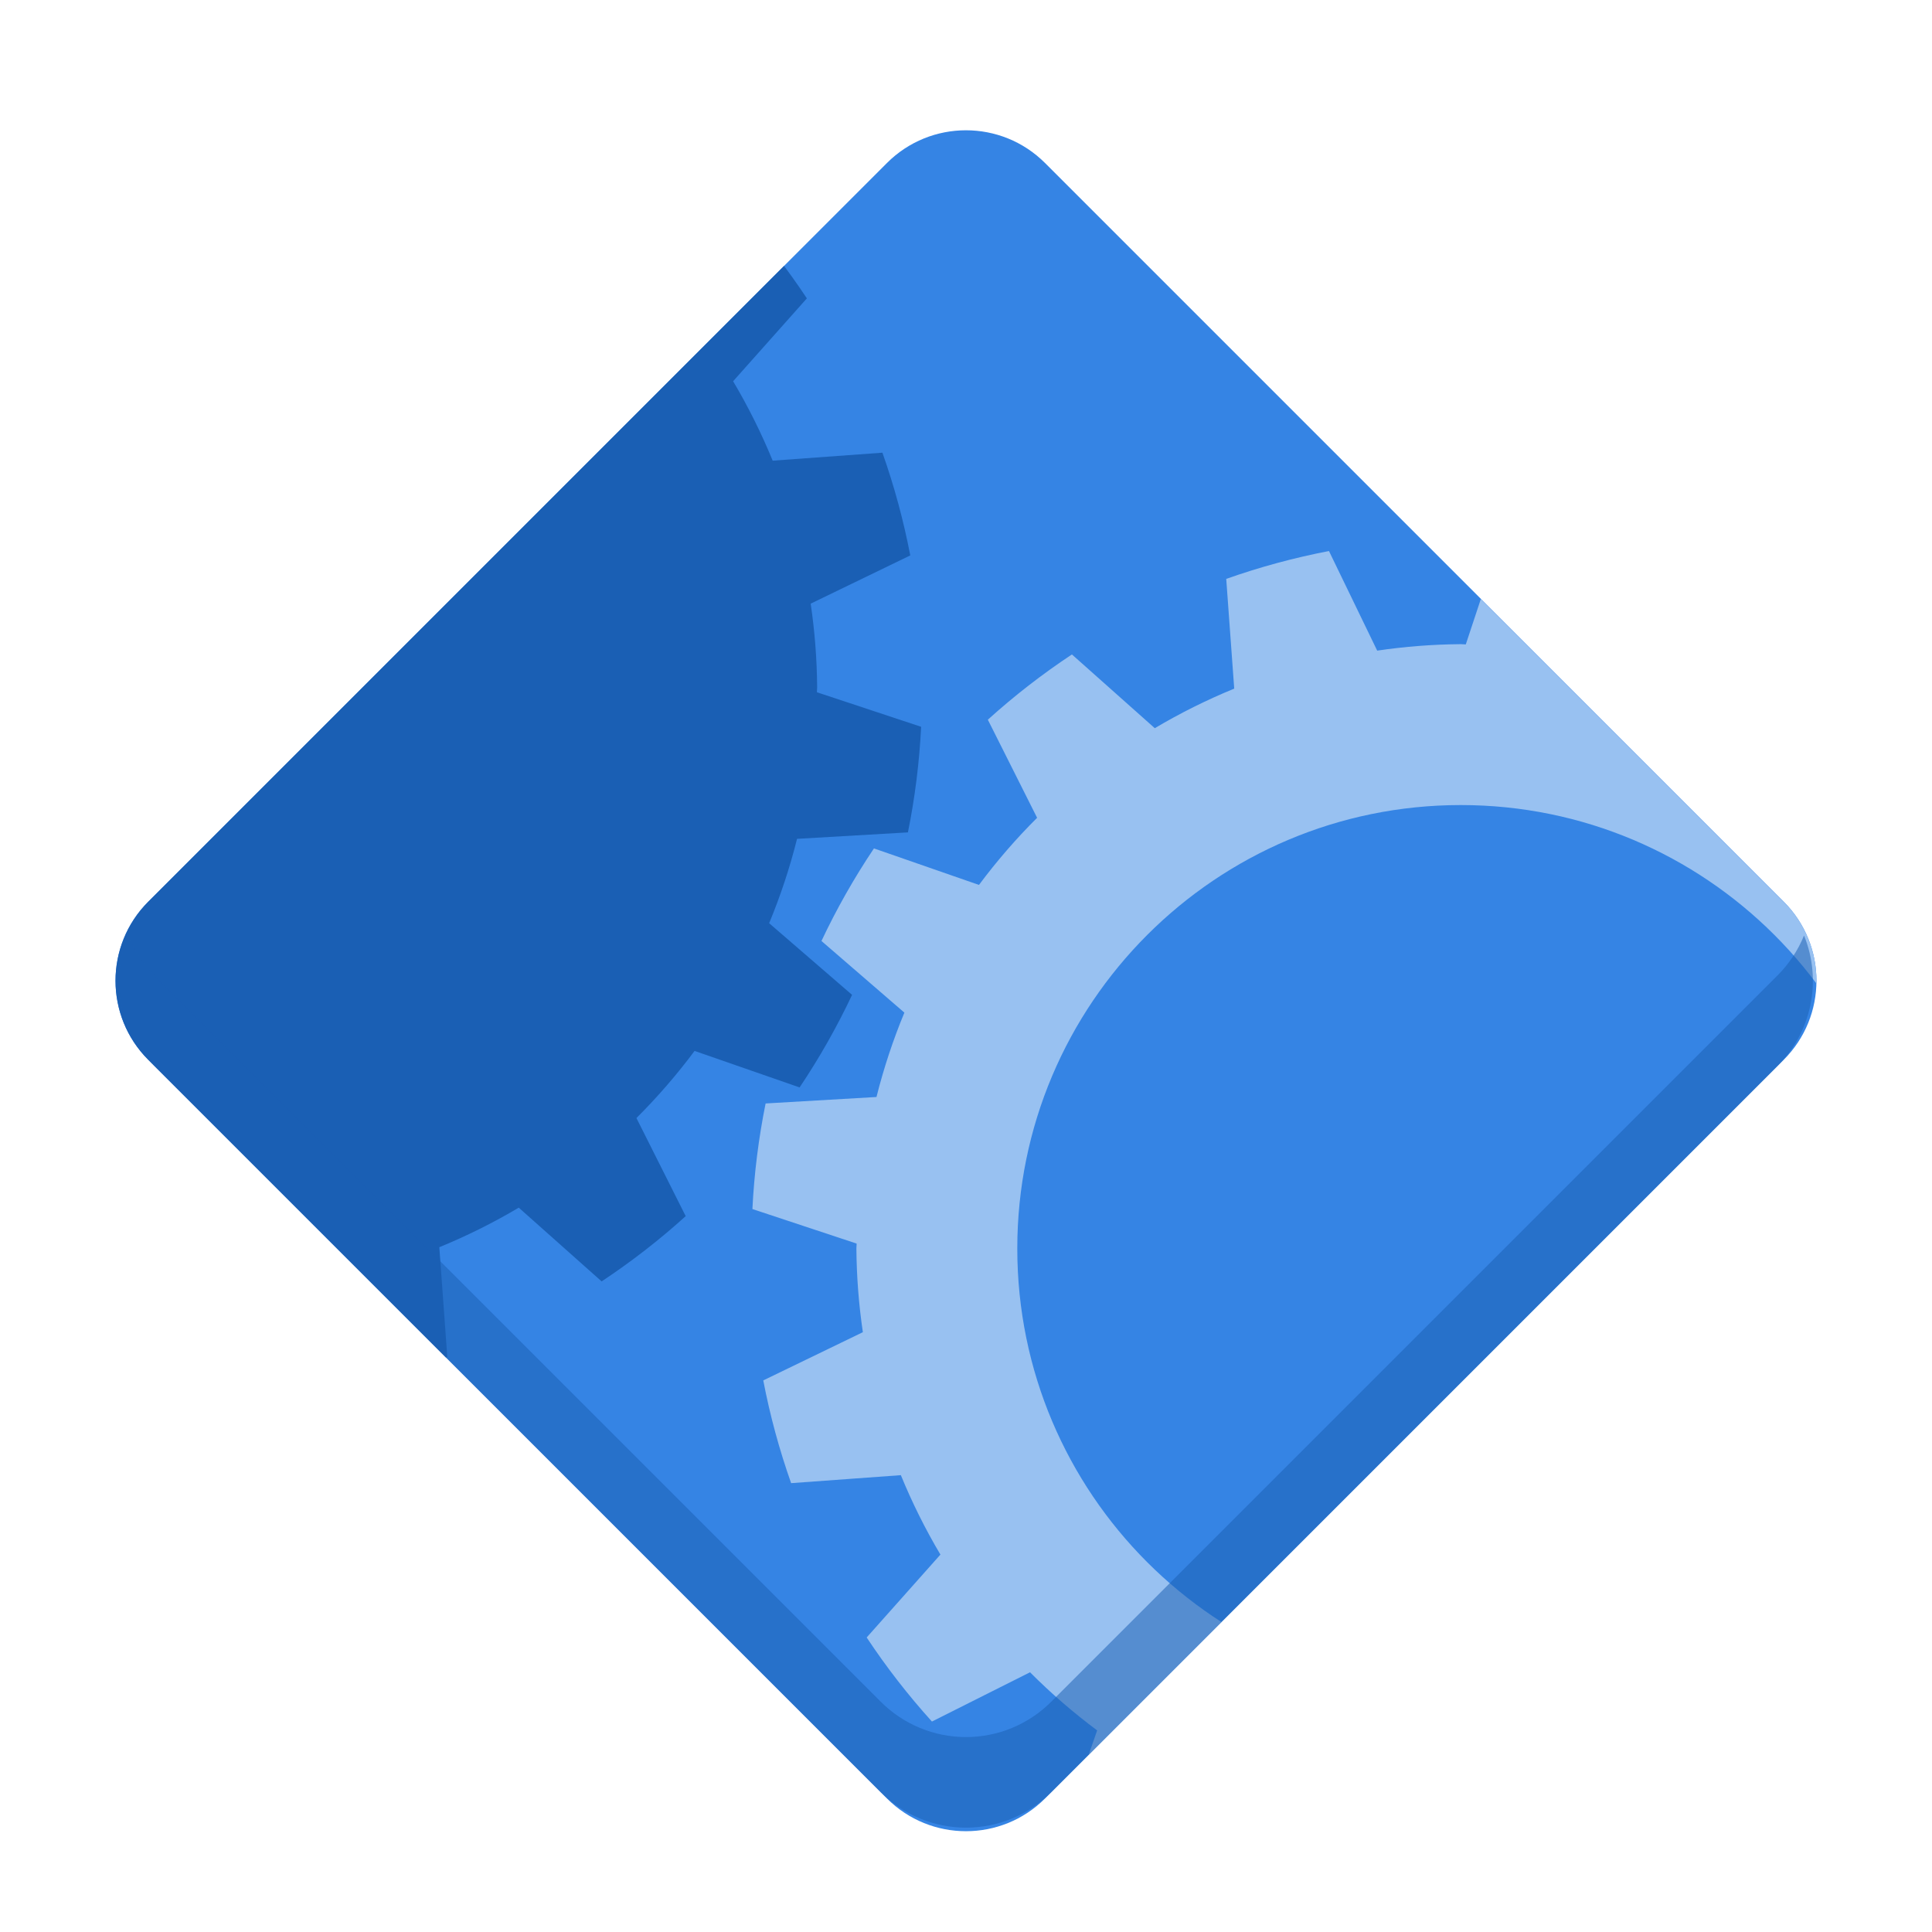
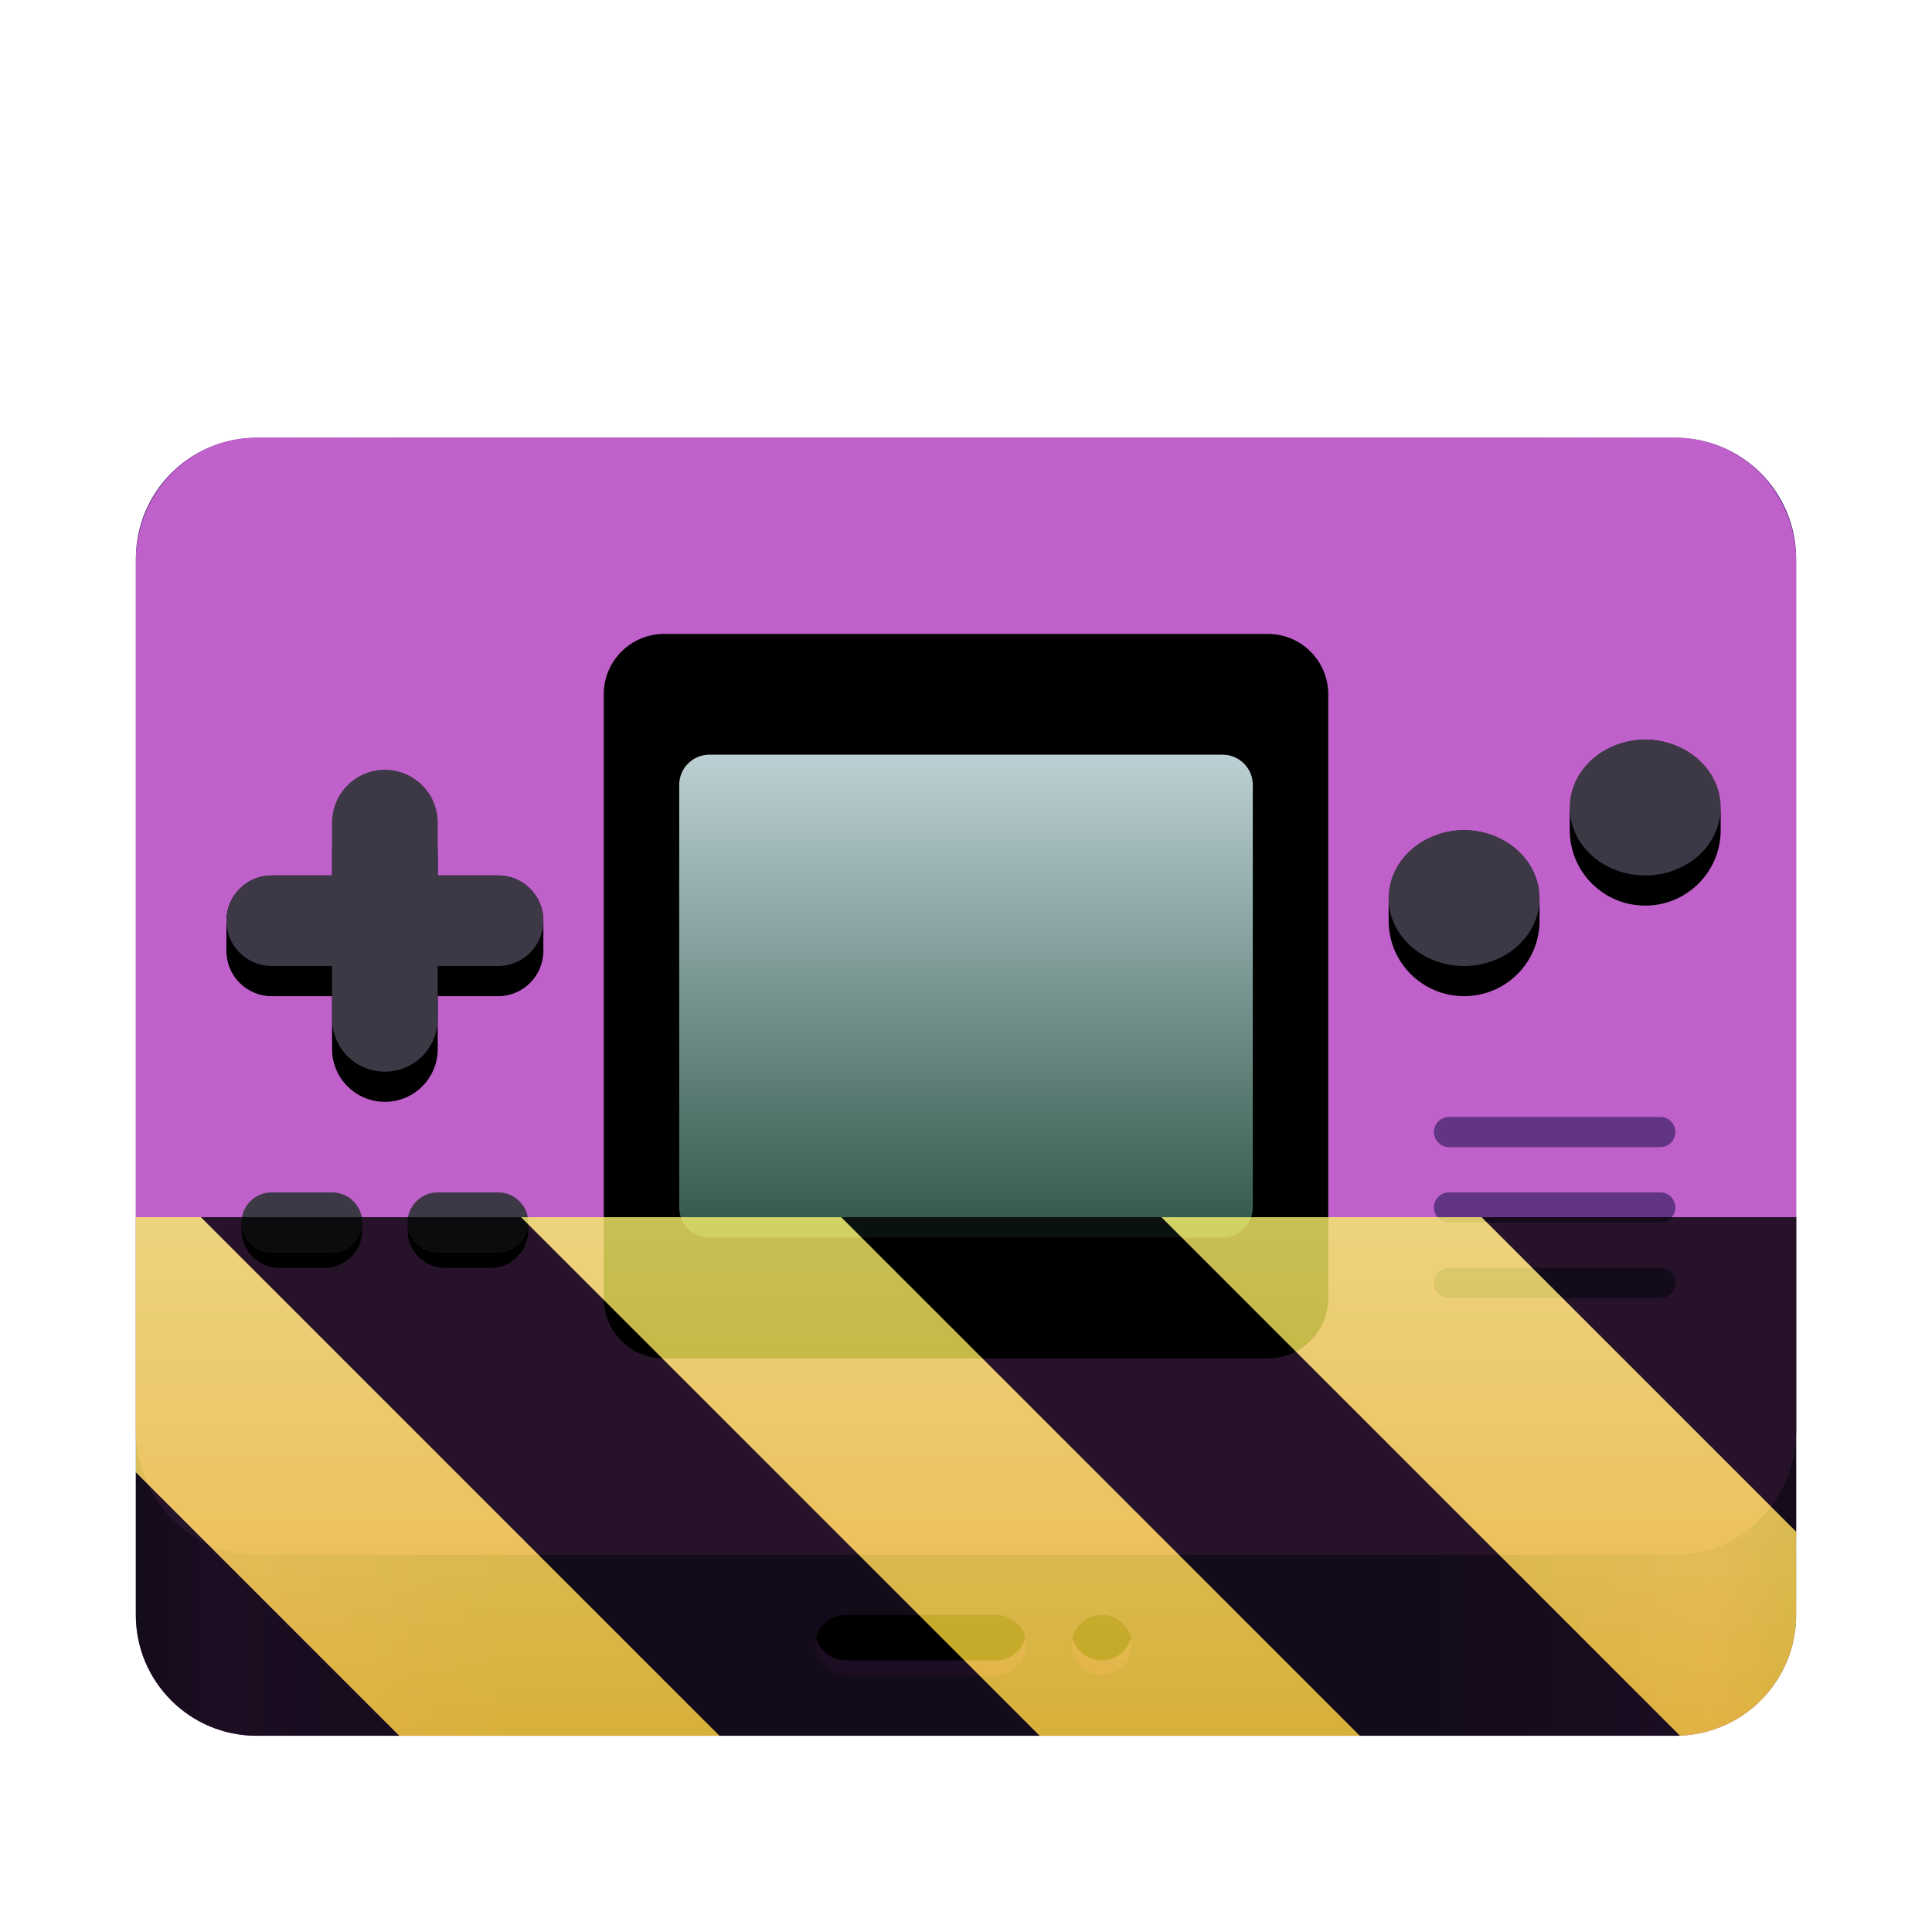
- <svg xmlns="http://www.w3.org/2000/svg" width="127.559" height="127.559" viewBox="0 0 33.75 33.75">
-   <defs>
-     <clipPath id="a" clipPathUnits="userSpaceOnUse">
-       <rect width="362.943" height="362.943" x="486.037" y="123.999" rx="32" ry="32" style="display:inline;opacity:1;vector-effect:none;fill:#4a86cf;fill-opacity:1;stroke:none;stroke-width:26.067;stroke-linecap:butt;stroke-linejoin:miter;stroke-miterlimit:4;stroke-dasharray:none;stroke-dashoffset:0;stroke-opacity:1;marker:none;marker-start:none;marker-mid:none;marker-end:none;paint-order:normal" transform="rotate(45)" />
-     </clipPath>
-   </defs>
-   <g style="display:inline;stroke-width:.25" transform="translate(0 -633.341)scale(.26367)">
-     <g style="stroke-width:.25">
-       <g clip-path="url(#a)" style="stroke-width:.27" transform="matrix(.23151 0 0 .23151 4.733 2307.72)">
-         <rect width="424" height="424" x="458.337" y="90.642" clip-path="none" rx="10.092" ry="10.092" style="opacity:1;vector-effect:none;fill:#3584e4;fill-opacity:1;stroke:none;stroke-width:8.221;stroke-linecap:butt;stroke-linejoin:miter;stroke-miterlimit:4;stroke-dasharray:none;stroke-dashoffset:0;stroke-opacity:1;marker:none;marker-start:none;marker-mid:none;marker-end:none;paint-order:normal" transform="rotate(45 -102.872 89.904)scale(.856)" />
-         <path d="m408.92 561.918-9.886 29.83a173 173 0 0 0-1.427-.072 173 173 0 0 0-23.929 1.852l-13.8-28.501a203 203 0 0 0-29.402 7.972l2.287 31.404a173 173 0 0 0-22.732 11.32l-23.718-21.103a203 203 0 0 0-24.06 18.674l14.1 28.073a173 173 0 0 0-16.637 19.21l-30.058-10.447a203 203 0 0 0-15.017 26.488l23.73 20.508a173 173 0 0 0-7.984 24.143l-31.73 1.848a203 203 0 0 0-3.779 30.217l29.83 9.886a173 173 0 0 0-.072 1.427 173 173 0 0 0 1.852 23.929l-28.502 13.8a203 203 0 0 0 7.973 29.402l31.404-2.287a173 173 0 0 0 11.32 22.732L227.58 875.94A203 203 0 0 0 246.254 900l28.073-14.099a173 173 0 0 0 19.21 16.636l-10.447 30.059a203 203 0 0 0 26.488 15.017l20.508-23.73a173 173 0 0 0 24.142 7.984l1.85 31.73a203 203 0 0 0 30.216 3.779l9.886-29.83a173 173 0 0 0 1.427.072 173 173 0 0 0 23.929-1.852l13.8 28.501a203 203 0 0 0 29.402-7.972l-2.287-31.404a173 173 0 0 0 22.732-11.32l23.718 21.103A203 203 0 0 0 532.96 916l-14.099-28.073a173 173 0 0 0 16.636-19.21l30.059 10.447a203 203 0 0 0 15.017-26.488l-23.73-20.508a173 173 0 0 0 7.984-24.143l31.73-1.848a203 203 0 0 0 3.779-30.217l-29.83-9.886a173 173 0 0 0 .072-1.427 173 173 0 0 0-1.852-23.929l28.501-13.8a203 203 0 0 0-7.972-29.402l-31.405 2.287a173 173 0 0 0-11.319-22.732l21.103-23.718a203 203 0 0 0-18.674-24.06l-28.073 14.1a173 173 0 0 0-19.21-16.637l10.447-30.058a203 203 0 0 0-26.488-15.017l-20.508 23.73a173 173 0 0 0-24.143-7.984l-1.848-31.73a203 203 0 0 0-30.217-3.779m-11.313 75.804a126.926 126.926 0 0 1 126.925 126.925 126.926 126.926 0 0 1-126.925 126.925 126.926 126.926 0 0 1-126.925-126.925 126.926 126.926 0 0 1 126.925-126.925" style="display:inline;opacity:1;vector-effect:none;fill:#98c1f1;fill-opacity:1;stroke:none;stroke-width:7.037;stroke-linecap:butt;stroke-linejoin:miter;stroke-miterlimit:4;stroke-dasharray:none;stroke-dashoffset:0;stroke-opacity:1;marker:none;marker-start:none;marker-mid:none;marker-end:none;paint-order:normal" />
-         <path d="m51.748 401.284-9.886 29.829q-.713-.04-1.427-.071a173 173 0 0 0-23.929 1.852l-13.8-28.502a203 203 0 0 0-29.401 7.972l2.286 31.405a173 173 0 0 0-22.732 11.32l-23.718-21.104a203 203 0 0 0-24.059 18.675l14.099 28.073a173 173 0 0 0-16.636 19.21l-30.059-10.447a203 203 0 0 0-15.016 26.488l23.73 20.507a173 173 0 0 0-7.985 24.143l-31.73 1.849a203 203 0 0 0-3.778 30.217l29.829 9.886q-.039.713-.072 1.427a173 173 0 0 0 1.852 23.929l-28.501 13.8a203 203 0 0 0 7.972 29.401l31.405-2.286a173 173 0 0 0 11.319 22.732l-21.103 23.718a203 203 0 0 0 18.674 24.059l28.073-14.099a173 173 0 0 0 19.211 16.636l-10.448 30.059a203 203 0 0 0 26.489 15.016l20.507-23.73c7.84 3.25 15.91 5.92 24.143 7.985l1.849 31.73a203 203 0 0 0 30.216 3.778l9.886-29.829q.714.039 1.427.072a173 173 0 0 0 23.93-1.852l13.8 28.501a203 203 0 0 0 29.4-7.972l-2.285-31.405a173 173 0 0 0 22.731-11.319l23.718 21.103a203 203 0 0 0 24.06-18.674l-14.1-28.073a173 173 0 0 0 16.637-19.211l30.058 10.448a203 203 0 0 0 15.017-26.489l-23.73-20.507c3.25-7.84 5.919-15.91 7.984-24.143l31.73-1.849a203 203 0 0 0 3.779-30.216l-29.829-9.886q.04-.714.071-1.427a173 173 0 0 0-1.851-23.93l28.5-13.8a203 203 0 0 0-7.971-29.4l-31.405 2.285a173 173 0 0 0-11.32-22.731l21.104-23.718a203 203 0 0 0-18.674-24.06l-28.074 14.1a173 173 0 0 0-19.21-16.637l10.447-30.058a203 203 0 0 0-26.488-15.017l-20.507 23.73a173 173 0 0 0-24.143-7.984l-1.849-31.73a203 203 0 0 0-30.217-3.779" style="display:inline;opacity:1;vector-effect:none;fill:#1a5fb4;fill-opacity:1;stroke:none;stroke-width:7.037;stroke-linecap:butt;stroke-linejoin:miter;stroke-miterlimit:4;stroke-dasharray:none;stroke-dashoffset:0;stroke-opacity:1;marker:none;marker-start:none;marker-mid:none;marker-end:none;paint-order:normal" />
+ <svg xmlns="http://www.w3.org/2000/svg" height="128px" viewBox="0 0 128 128" width="128px">
+   <linearGradient id="a" gradientUnits="userSpaceOnUse" x1="9" x2="119" y1="115" y2="115">
+     <stop offset="0" stop-color="#613583" />
+     <stop offset="0.05" stop-color="#9141ac" />
+     <stop offset="0.22" stop-color="#613583" />
+     <stop offset="0.78" stop-color="#613583" />
+     <stop offset="0.95" stop-color="#9141ac" />
+     <stop offset="1" stop-color="#613583" />
+   </linearGradient>
+   <linearGradient id="b" gradientUnits="userSpaceOnUse" x1="45" x2="45" y1="50" y2="82">
+     <stop offset="0" stop-color="#bdd0d5" />
+     <stop offset="1" stop-color="#305749" />
+   </linearGradient>
+   <clipPath id="c">
+     <rect height="128" width="128" />
+   </clipPath>
+   <clipPath id="d">
+     <rect height="128" width="128" />
+   </clipPath>
+   <filter id="e" height="100%" width="100%" x="0%" y="0%">
+     <feColorMatrix in="SourceGraphic" type="matrix" values="0 0 0 0 1 0 0 0 0 1 0 0 0 0 1 0 0 0 1 0" />
+   </filter>
+   <mask id="f">
+     <g clip-path="url(#d)" filter="url(#e)">
+       <g clip-path="url(#c)">
+         <path d="m 111 29 h -94 c -4.418 0 -8 3.582 -8 8 v 70 c 0 4.418 3.582 8 8 8 h 94 c 4.418 0 8 -3.582 8 -8 v -70 c 0 -4.418 -3.582 -8 -8 -8 z m 0 0" fill="url(#a)" />
+         <path d="m 111 29 h -94 c -4.418 0 -8 3.68 -8 8.223 v 57.555 c 0 4.539 3.582 8.223 8 8.223 h 94 c 4.418 0 8 -3.68 8 -8.223 v -57.555 c 0 -4.539 -3.582 -8.223 -8 -8.223 z m 0 0" fill="#c061cb" />
+         <path d="m 84 42 h -40 c -2.211 0 -4 1.789 -4 4 v 40 c 0 2.211 1.789 4 4 4 h 40 c 2.211 0 4 -1.789 4 -4 v -40 c 0 -2.211 -1.789 -4 -4 -4 z m 0 0" />
+         <path d="m 81 50 h -34 c -1.105 0 -2 0.895 -2 2 v 28 c 0 1.105 0.895 2 2 2 h 34 c 1.105 0 2 -0.895 2 -2 v -28 c 0 -1.105 -0.895 -2 -2 -2 z m 0 0" fill="url(#b)" />
+         <path d="m 102 61 v -1 c 0 -2.762 -2.238 -5 -5 -5 s -5 2.238 -5 5 v 1 c 0 2.762 2.238 5 5 5 s 5 -2.238 5 -5 z m 12 -6 v -1 c 0 -2.762 -2.238 -5 -5 -5 s -5 2.238 -5 5 v 1 c 0 2.762 2.238 5 5 5 s 5 -2.238 5 -5 z m 0 0" />
+         <path d="m 97 64 c 2.762 0 5 -2.016 5 -4.5 s -2.238 -4.5 -5 -4.5 s -5 2.016 -5 4.5 s 2.238 4.5 5 4.5 z m 12 -6 c 2.762 0 5 -2.016 5 -4.5 s -2.238 -4.5 -5 -4.5 s -5 2.016 -5 4.5 s 2.238 4.5 5 4.5 z m 0 0" fill="#3d3846" />
+         <path d="m 29 56.5 c 0 -1.934 -1.566 -3.5 -3.5 -3.5 s -3.5 1.566 -3.5 3.5 v 13 c 0 1.934 1.566 3.5 3.5 3.5 s 3.5 -1.566 3.5 -3.5 z m 0 0" />
+         <path d="m 33 58 h -15 c -1.656 0 -3 1.344 -3 3 v 2 c 0 1.656 1.344 3 3 3 h 15 c 1.656 0 3 -1.344 3 -3 v -2 c 0 -1.656 -1.344 -3 -3 -3 z m 0 0" />
+         <path d="m 29 54.5 c 0 -1.934 -1.566 -3.5 -3.5 -3.5 s -3.5 1.566 -3.5 3.5 v 13 c 0 1.934 1.566 3.5 3.5 3.5 s 3.5 -1.566 3.5 -3.5 z m 0 0" fill="#3d3846" />
+         <path d="m 33 58 h -15 c -1.656 0 -3 1.344 -3 3 s 1.344 3 3 3 h 15 c 1.656 0 3 -1.344 3 -3 s -1.344 -3 -3 -3 z m 0 0" fill="#3d3846" />
+         <path d="m 71 109 c 0 -1.105 0.895 -2 2 -2 s 2 0.895 2 2 s -0.895 2 -2 2 s -2 -0.895 -2 -2 z m 0 0" />
+         <path d="m 71.062 108.5 c 0.227 0.883 1.023 1.504 1.938 1.504 s 1.711 -0.621 1.938 -1.504 c 0.195 0.758 -0.066 1.559 -0.672 2.051 c -0.605 0.492 -1.445 0.586 -2.145 0.242 c -0.855 -0.414 -1.297 -1.375 -1.059 -2.293 z m 0 0" fill="#9141ac" />
+         <path d="m 66 107 h -10 c -1.105 0 -2 0.895 -2 2 s 0.895 2 2 2 h 10 c 1.105 0 2 -0.895 2 -2 s -0.895 -2 -2 -2 z m 0 0" />
+         <path d="m 54.062 108.5 c -0.152 0.598 -0.023 1.234 0.355 1.727 c 0.379 0.488 0.965 0.773 1.582 0.773 h 10 c 0.617 0 1.203 -0.285 1.582 -0.773 c 0.379 -0.492 0.512 -1.129 0.355 -1.727 c -0.227 0.883 -1.023 1.5 -1.938 1.5 h -10 c -0.914 0 -1.711 -0.617 -1.938 -1.5 z m 0 0" fill="#9141ac" />
+         <path d="m 110 74 h -14 c -0.551 0 -1 0.449 -1 1 s 0.449 1 1 1 h 14 c 0.551 0 1 -0.449 1 -1 s -0.449 -1 -1 -1 z m 0 5 h -14 c -0.551 0 -1 0.449 -1 1 s 0.449 1 1 1 h 14 c 0.551 0 1 -0.449 1 -1 s -0.449 -1 -1 -1 z m 0 5 h -14 c -0.551 0 -1 0.449 -1 1 s 0.449 1 1 1 h 14 c 0.551 0 1 -0.449 1 -1 s -0.449 -1 -1 -1 z m 0 0" fill="#613583" />
+         <path d="m 21.5 79 h -3 c -1.379 0 -2.5 1.121 -2.5 2.5 s 1.121 2.5 2.5 2.5 h 3 c 1.379 0 2.5 -1.121 2.5 -2.5 s -1.121 -2.5 -2.5 -2.5 z m 11 0 h -3 c -1.379 0 -2.5 1.121 -2.5 2.5 s 1.121 2.5 2.5 2.5 h 3 c 1.379 0 2.5 -1.121 2.5 -2.5 s -1.121 -2.5 -2.5 -2.5 z m 0 0" />
+         <path d="m 22 79 h -4 c -1.105 0 -2 0.895 -2 2 s 0.895 2 2 2 h 4 c 1.105 0 2 -0.895 2 -2 s -0.895 -2 -2 -2 z m 11 0 h -4 c -1.105 0 -2 0.895 -2 2 s 0.895 2 2 2 h 4 c 1.105 0 2 -0.895 2 -2 s -0.895 -2 -2 -2 z m 0 0" fill="#3d3846" />
      </g>
-       <path d="M8.477 2676a7.98 7.98 0 0 0 1.765 8.656l48.102 48.102a7.98 7.98 0 0 0 11.312 0l48.102-48.102a7.98 7.98 0 0 0 1.765-8.656 8 8 0 0 1-1.765 2.656l-48.102 48.102a7.98 7.98 0 0 1-11.312 0l-48.102-48.102A8 8 0 0 1 8.477 2676" style="display:inline;opacity:.534;vector-effect:none;fill:#1a5fb4;fill-opacity:1;stroke:none;stroke-width:1.629;stroke-linecap:butt;stroke-linejoin:miter;stroke-miterlimit:4;stroke-dasharray:none;stroke-dashoffset:0;stroke-opacity:1;marker:none;marker-start:none;marker-mid:none;marker-end:none;paint-order:normal" transform="translate(0 -212)" />
    </g>
-     <path d="M0 2402h128v128H0z" style="display:inline;opacity:1;vector-effect:none;fill:none;fill-opacity:1;stroke:none;stroke-width:1.25;stroke-linecap:butt;stroke-linejoin:miter;stroke-miterlimit:4;stroke-dasharray:none;stroke-dashoffset:0;stroke-opacity:1;marker:none;marker-start:none;marker-mid:none;marker-end:none;paint-order:normal" />
+   </mask>
+   <mask id="g">
+     <g filter="url(#e)">
+       <rect fill-opacity="0.8" height="128" width="128" />
+     </g>
+   </mask>
+   <linearGradient id="h" gradientTransform="matrix(0 0.37 -0.98462 0 295.385 -30.36)" gradientUnits="userSpaceOnUse" x1="300" x2="428" y1="235" y2="235">
+     <stop offset="0" stop-color="#f9f06b" />
+     <stop offset="1" stop-color="#f5c211" />
+   </linearGradient>
+   <clipPath id="i">
+     <rect height="128" width="128" />
+   </clipPath>
+   <clipPath id="j">
+     <rect height="128" width="128" />
+   </clipPath>
+   <path d="m 111 29 h -94 c -4.418 0 -8 3.582 -8 8 v 70 c 0 4.418 3.582 8 8 8 h 94 c 4.418 0 8 -3.582 8 -8 v -70 c 0 -4.418 -3.582 -8 -8 -8 z m 0 0" fill="url(#a)" />
+   <path d="m 111 29 h -94 c -4.418 0 -8 3.68 -8 8.223 v 57.555 c 0 4.539 3.582 8.223 8 8.223 h 94 c 4.418 0 8 -3.68 8 -8.223 v -57.555 c 0 -4.539 -3.582 -8.223 -8 -8.223 z m 0 0" fill="#c061cb" />
+   <path d="m 84 42 h -40 c -2.211 0 -4 1.789 -4 4 v 40 c 0 2.211 1.789 4 4 4 h 40 c 2.211 0 4 -1.789 4 -4 v -40 c 0 -2.211 -1.789 -4 -4 -4 z m 0 0" />
+   <path d="m 81 50 h -34 c -1.105 0 -2 0.895 -2 2 v 28 c 0 1.105 0.895 2 2 2 h 34 c 1.105 0 2 -0.895 2 -2 v -28 c 0 -1.105 -0.895 -2 -2 -2 z m 0 0" fill="url(#b)" />
+   <path d="m 102 61 v -1 c 0 -2.762 -2.238 -5 -5 -5 s -5 2.238 -5 5 v 1 c 0 2.762 2.238 5 5 5 s 5 -2.238 5 -5 z m 12 -6 v -1 c 0 -2.762 -2.238 -5 -5 -5 s -5 2.238 -5 5 v 1 c 0 2.762 2.238 5 5 5 s 5 -2.238 5 -5 z m 0 0" />
+   <path d="m 97 64 c 2.762 0 5 -2.016 5 -4.5 s -2.238 -4.5 -5 -4.5 s -5 2.016 -5 4.5 s 2.238 4.5 5 4.5 z m 12 -6 c 2.762 0 5 -2.016 5 -4.5 s -2.238 -4.5 -5 -4.5 s -5 2.016 -5 4.5 s 2.238 4.5 5 4.5 z m 0 0" fill="#3d3846" />
+   <path d="m 29 56.5 c 0 -1.934 -1.566 -3.5 -3.5 -3.5 s -3.5 1.566 -3.5 3.5 v 13 c 0 1.934 1.566 3.5 3.5 3.5 s 3.5 -1.566 3.5 -3.5 z m 0 0" />
+   <path d="m 33 58 h -15 c -1.656 0 -3 1.344 -3 3 v 2 c 0 1.656 1.344 3 3 3 h 15 c 1.656 0 3 -1.344 3 -3 v -2 c 0 -1.656 -1.344 -3 -3 -3 z m 0 0" />
+   <path d="m 29 54.5 c 0 -1.934 -1.566 -3.5 -3.5 -3.5 s -3.5 1.566 -3.5 3.5 v 13 c 0 1.934 1.566 3.5 3.5 3.5 s 3.5 -1.566 3.5 -3.5 z m 0 0" fill="#3d3846" />
+   <path d="m 33 58 h -15 c -1.656 0 -3 1.344 -3 3 s 1.344 3 3 3 h 15 c 1.656 0 3 -1.344 3 -3 s -1.344 -3 -3 -3 z m 0 0" fill="#3d3846" />
+   <path d="m 71 109 c 0 -1.105 0.895 -2 2 -2 s 2 0.895 2 2 s -0.895 2 -2 2 s -2 -0.895 -2 -2 z m 0 0" />
+   <path d="m 71.062 108.5 c 0.227 0.883 1.023 1.504 1.938 1.504 s 1.711 -0.621 1.938 -1.504 c 0.195 0.758 -0.066 1.559 -0.672 2.051 c -0.605 0.492 -1.445 0.586 -2.145 0.242 c -0.855 -0.414 -1.297 -1.375 -1.059 -2.293 z m 0 0" fill="#9141ac" />
+   <path d="m 66 107 h -10 c -1.105 0 -2 0.895 -2 2 s 0.895 2 2 2 h 10 c 1.105 0 2 -0.895 2 -2 s -0.895 -2 -2 -2 z m 0 0" />
+   <path d="m 54.062 108.5 c -0.152 0.598 -0.023 1.234 0.355 1.727 c 0.379 0.488 0.965 0.773 1.582 0.773 h 10 c 0.617 0 1.203 -0.285 1.582 -0.773 c 0.379 -0.492 0.512 -1.129 0.355 -1.727 c -0.227 0.883 -1.023 1.5 -1.938 1.5 h -10 c -0.914 0 -1.711 -0.617 -1.938 -1.5 z m 0 0" fill="#9141ac" />
+   <path d="m 110 74 h -14 c -0.551 0 -1 0.449 -1 1 s 0.449 1 1 1 h 14 c 0.551 0 1 -0.449 1 -1 s -0.449 -1 -1 -1 z m 0 5 h -14 c -0.551 0 -1 0.449 -1 1 s 0.449 1 1 1 h 14 c 0.551 0 1 -0.449 1 -1 s -0.449 -1 -1 -1 z m 0 5 h -14 c -0.551 0 -1 0.449 -1 1 s 0.449 1 1 1 h 14 c 0.551 0 1 -0.449 1 -1 s -0.449 -1 -1 -1 z m 0 0" fill="#613583" />
+   <path d="m 21.5 79 h -3 c -1.379 0 -2.5 1.121 -2.5 2.5 s 1.121 2.5 2.5 2.5 h 3 c 1.379 0 2.5 -1.121 2.5 -2.5 s -1.121 -2.5 -2.5 -2.5 z m 11 0 h -3 c -1.379 0 -2.5 1.121 -2.5 2.5 s 1.121 2.5 2.5 2.5 h 3 c 1.379 0 2.5 -1.121 2.5 -2.5 s -1.121 -2.5 -2.5 -2.5 z m 0 0" />
+   <path d="m 22 79 h -4 c -1.105 0 -2 0.895 -2 2 s 0.895 2 2 2 h 4 c 1.105 0 2 -0.895 2 -2 s -0.895 -2 -2 -2 z m 11 0 h -4 c -1.105 0 -2 0.895 -2 2 s 0.895 2 2 2 h 4 c 1.105 0 2 -0.895 2 -2 s -0.895 -2 -2 -2 z m 0 0" fill="#3d3846" />
+   <g clip-path="url(#j)" mask="url(#f)">
+     <g clip-path="url(#i)" mask="url(#g)">
+       <path d="m 128 80.641 v 47.359 h -128 v -47.359 z m 0 0" fill="url(#h)" />
+       <path d="m 13.309 80.641 l 47.355 47.359 h 21.215 l -47.359 -47.359 z m 42.422 0 l 47.363 47.359 h 21.215 l -47.363 -47.359 z m 42.43 0 l 29.84 29.84 v -21.211 l -8.629 -8.629 z m -98.16 7.906 v 21.215 l 18.238 18.238 h 21.215 z m 0 0" />
+     </g>
  </g>
</svg>
